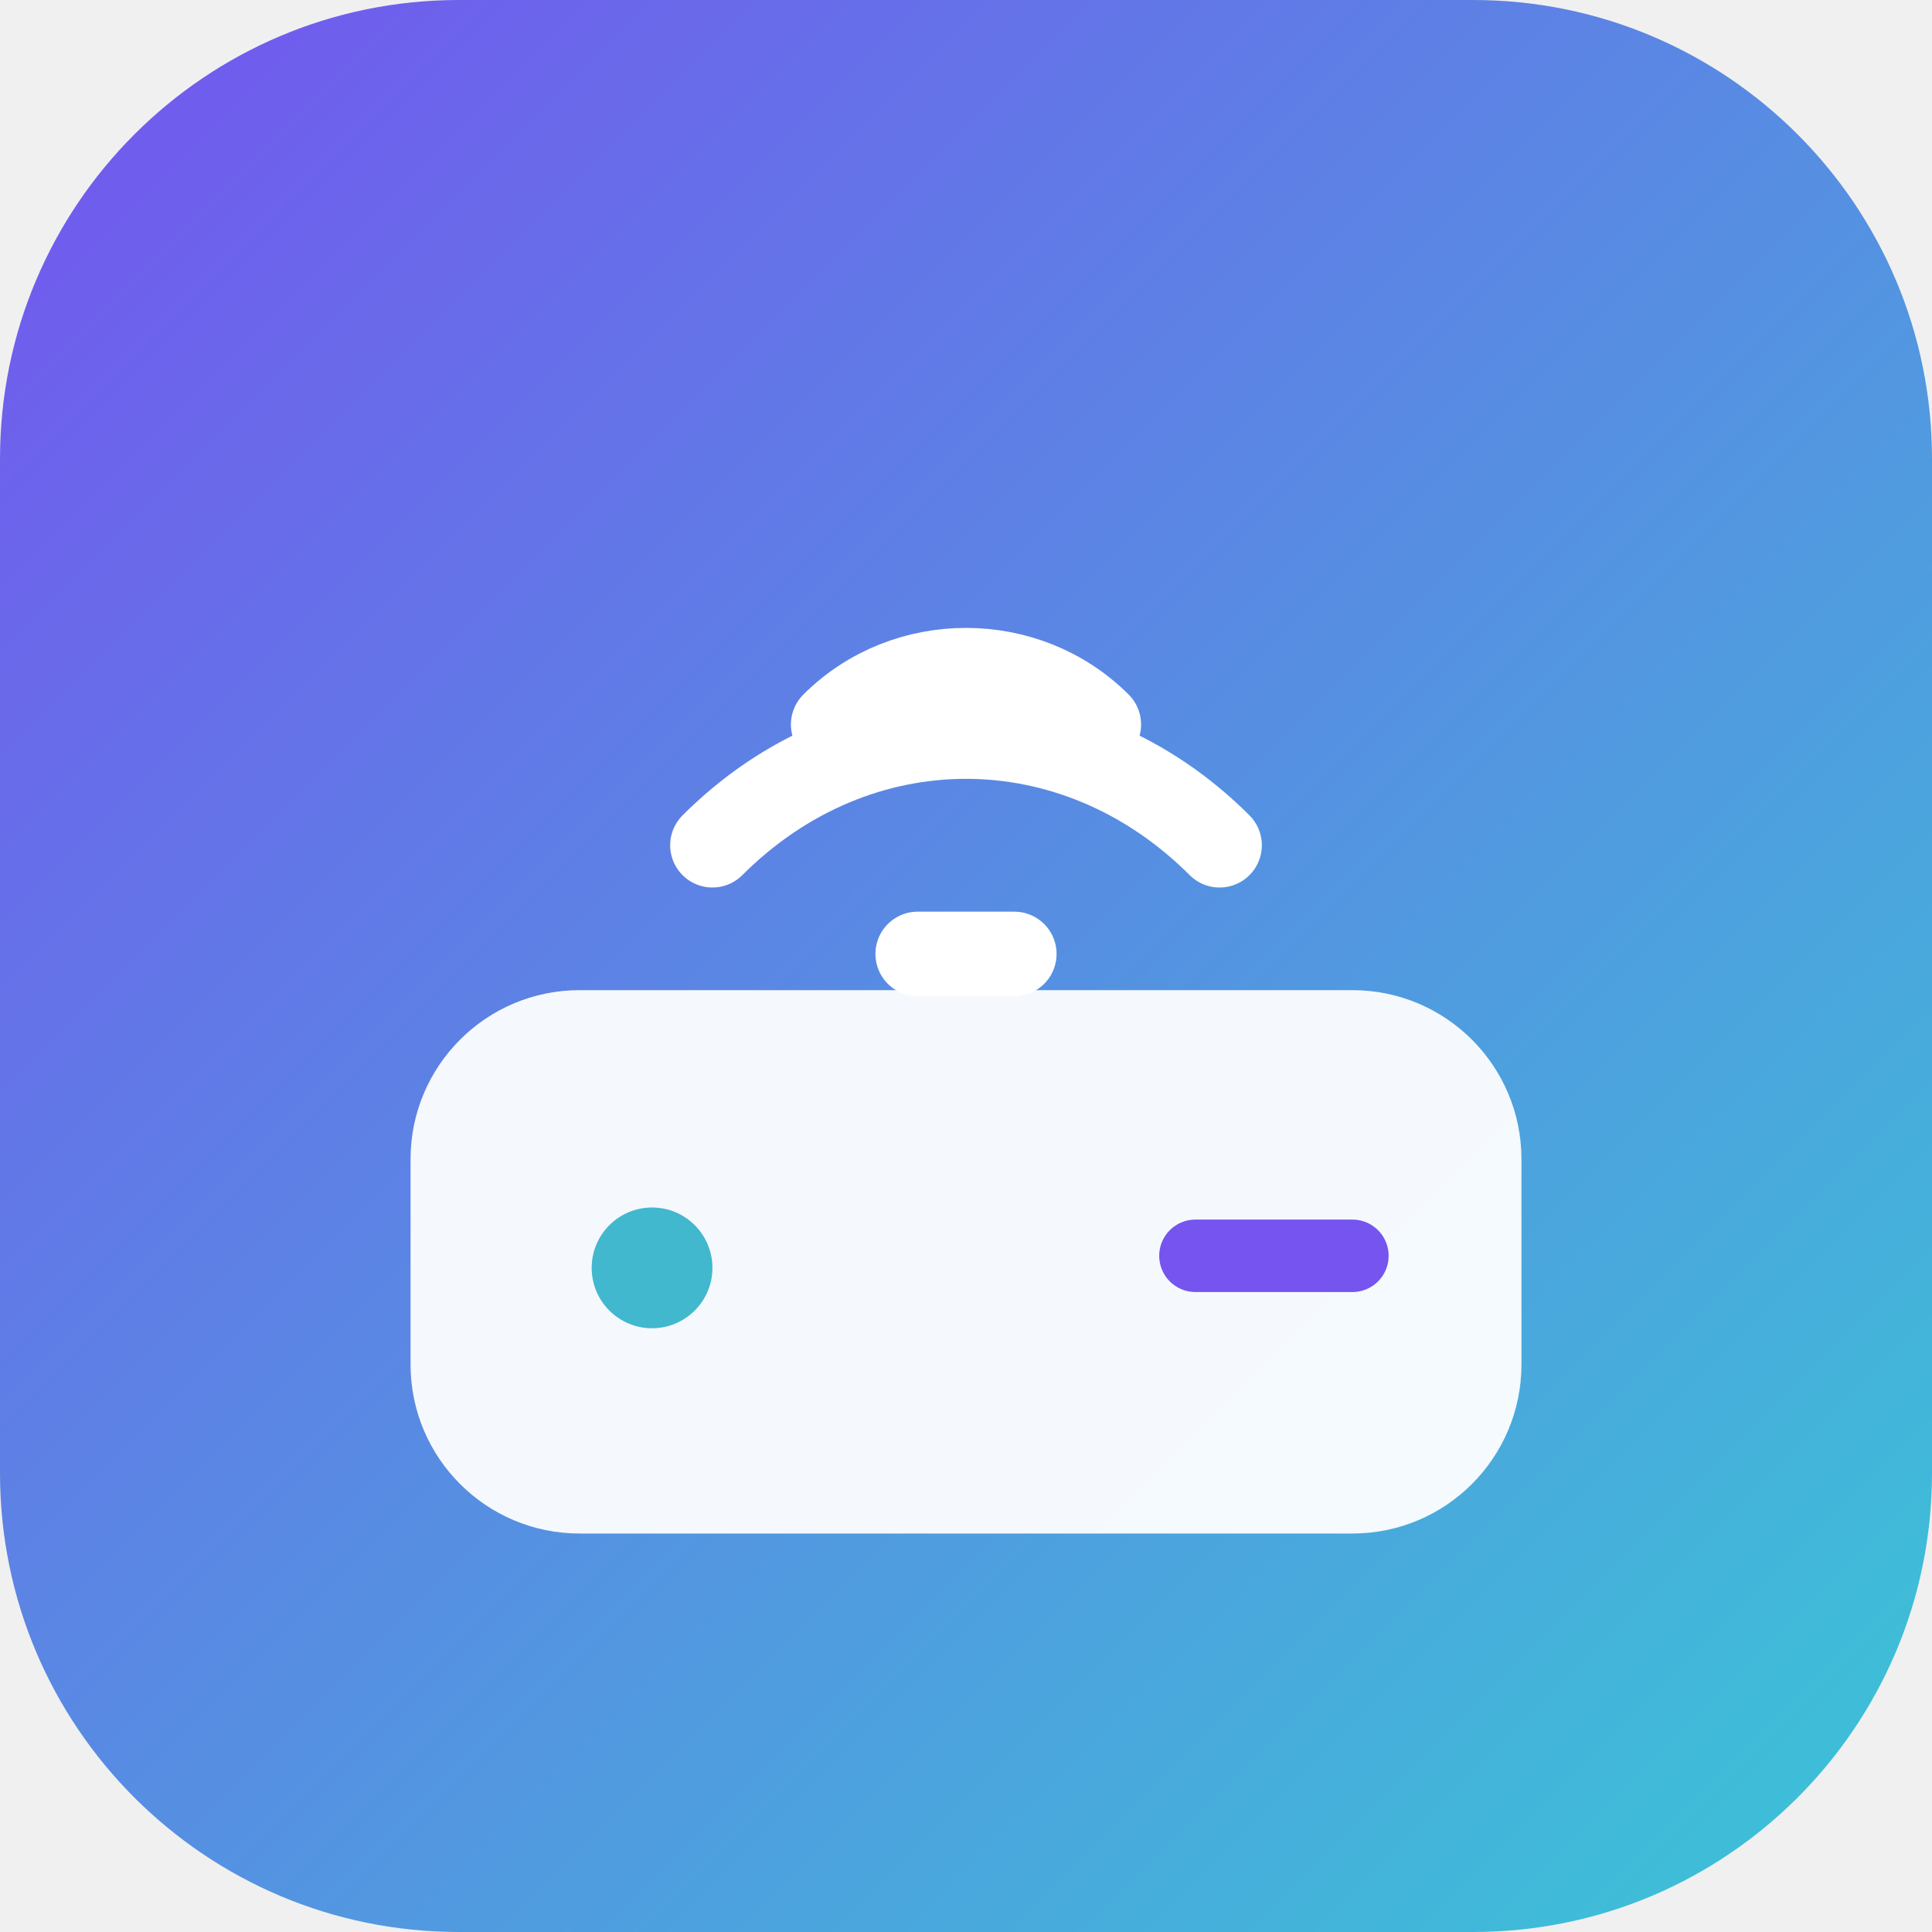
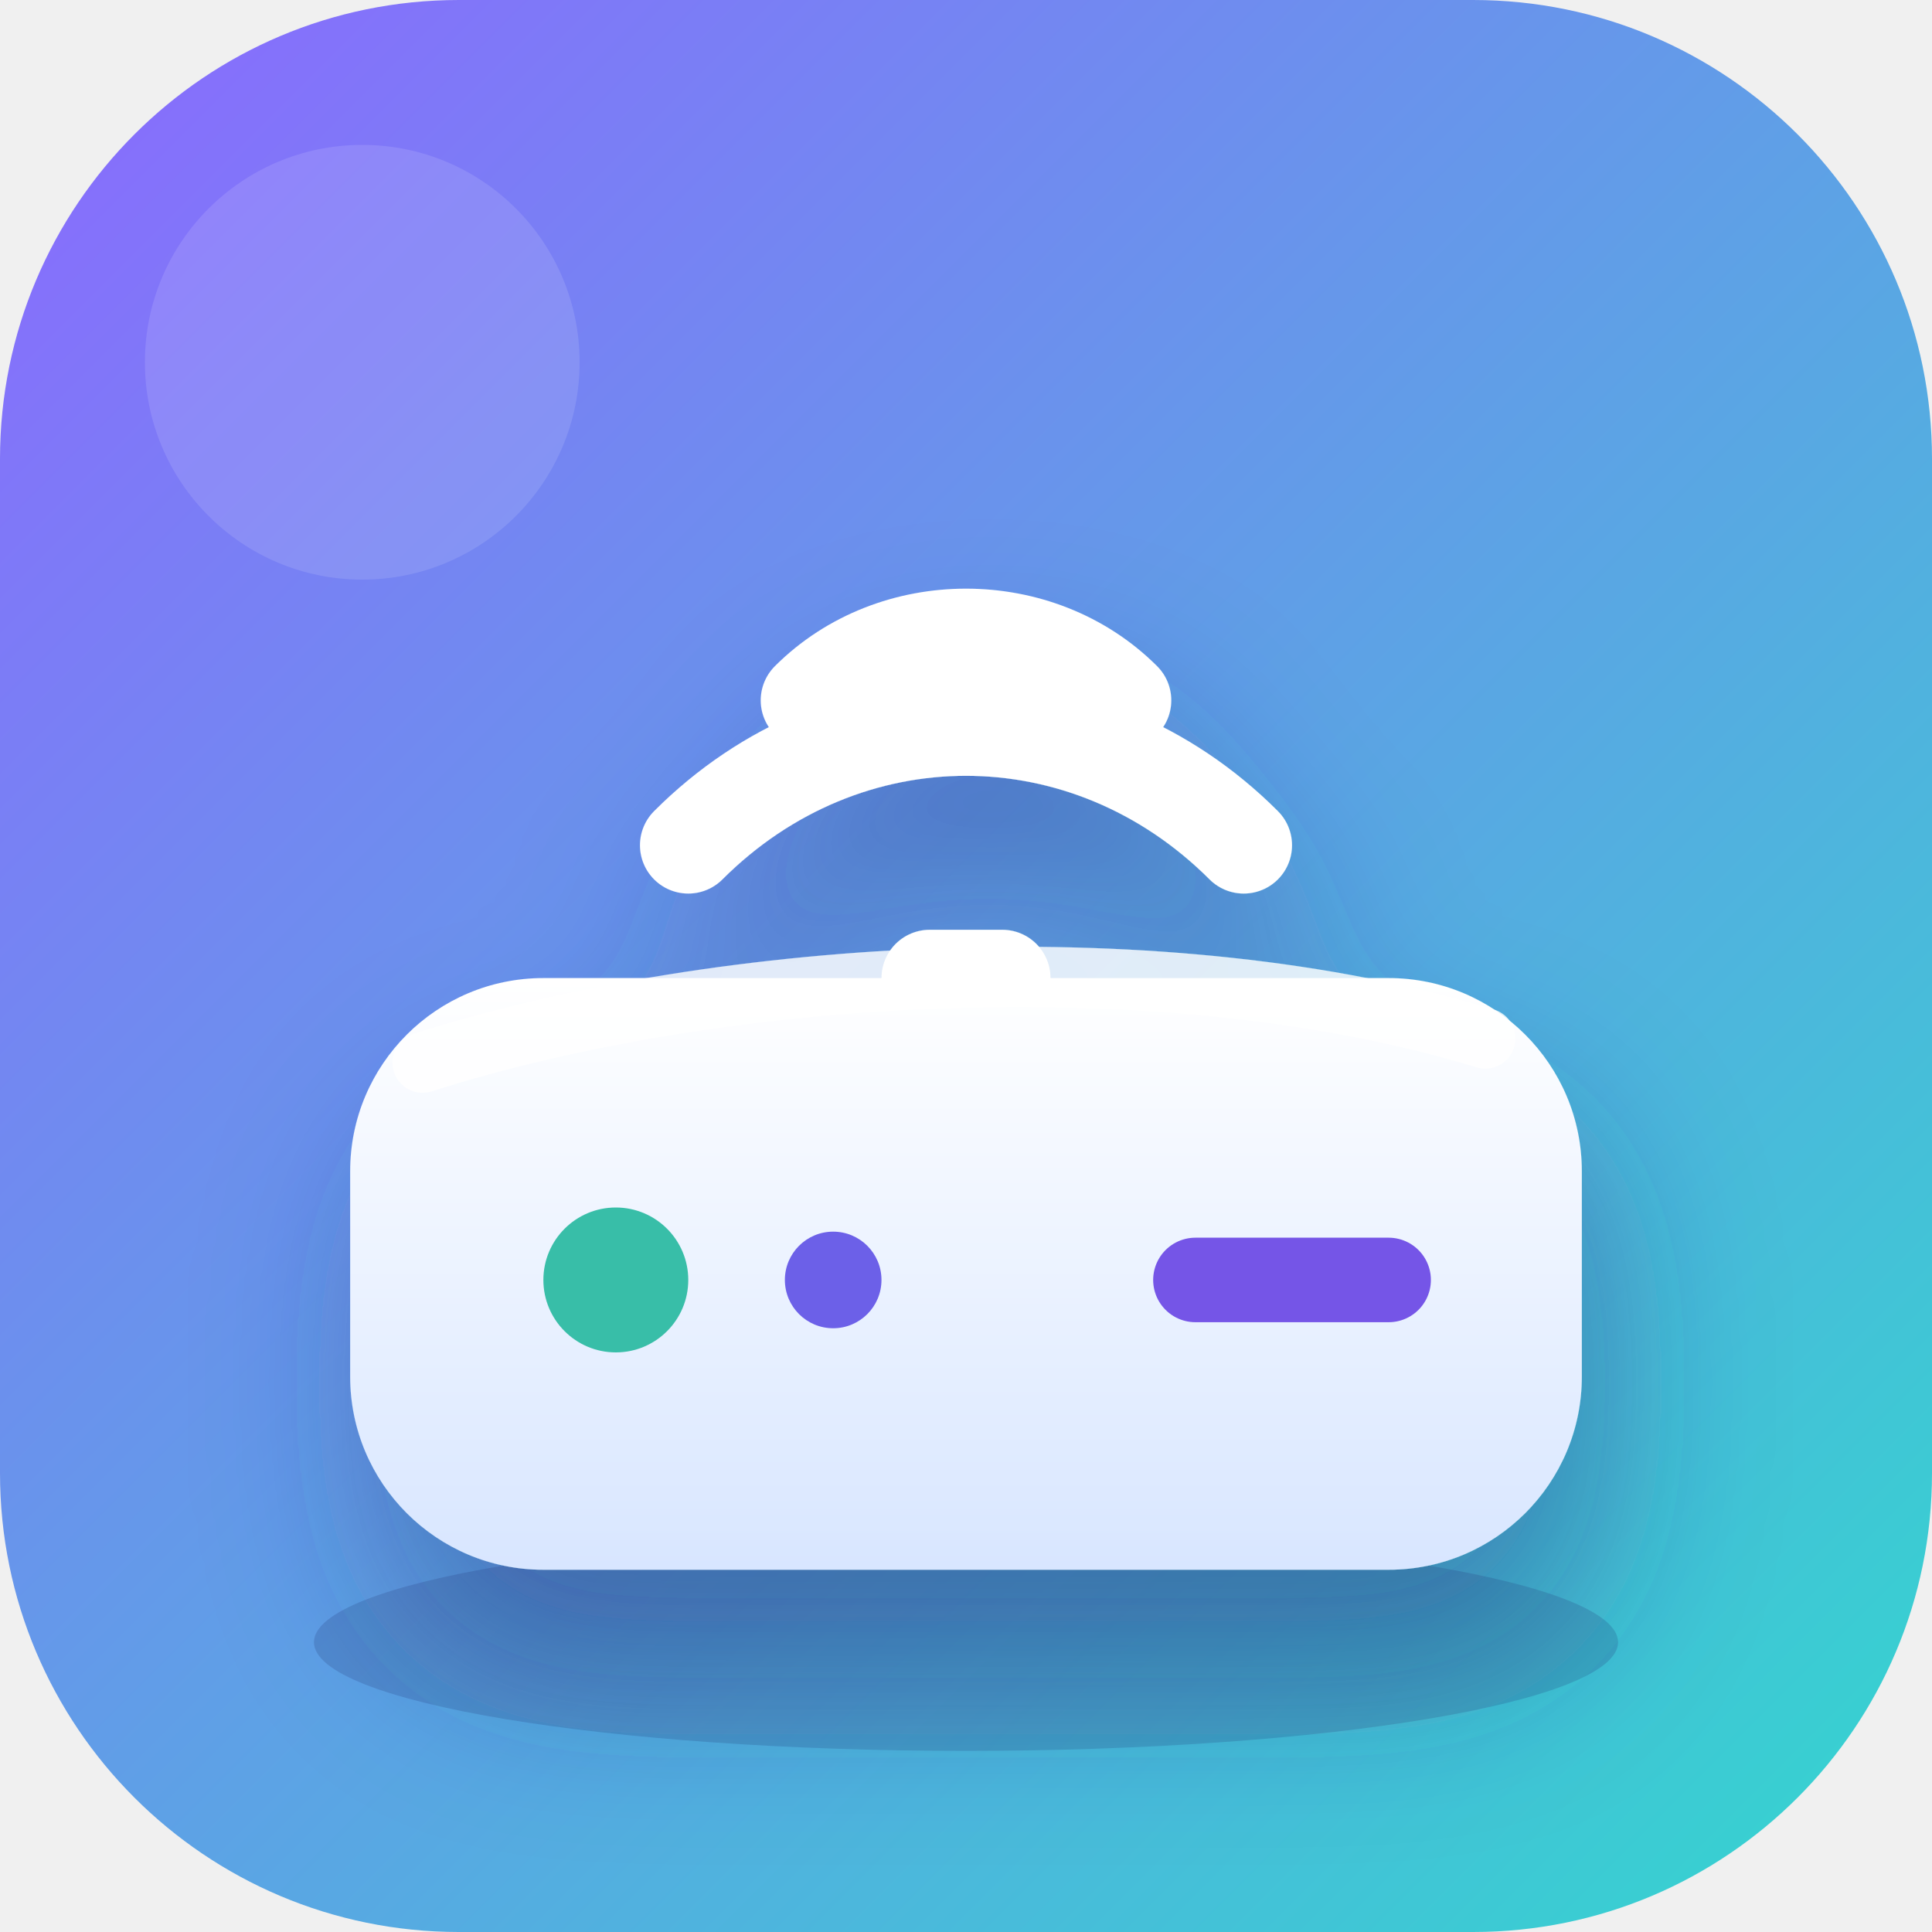
<svg xmlns="http://www.w3.org/2000/svg" viewBox="0 0 160 160">
  <defs>
    <linearGradient id="g" x2="1" y2="1">
-       <stop stop-color="#7454ef" />
-       <stop offset="1" stop-color="#3ac6d6" />
+       <stop stop-color="#8c68ff" />
+       <stop offset="1" stop-color="#32d7ce" />
    </linearGradient>
+     <linearGradient id="r" x2="0" y2="1">
+       <stop stop-color="#fff" />
+       <stop offset="1" stop-color="#d8e6ff" />
+     </linearGradient>
+     <filter id="s" x="-30%" y="-40%" width="160%" height="190%">
+       <feDropShadow dy="9" stdDeviation="7" flood-color="#26327f" flood-opacity=".38" />
+     </filter>
  </defs>
  <rect width="160" height="160" rx="38" fill="url(#g)" />
-   <rect x="34" y="82" width="92" height="45" rx="14" fill="#fff" opacity=".94" />
-   <circle cx="54" cy="105" r="5" fill="#41b8ce" />
-   <path d="M59 70c12-12 30-12 42 0M69 60c6-6 16-6 22 0M76 79h8" fill="none" stroke="#fff" stroke-width="7" stroke-linecap="round" />
-   <path d="M99 104h13" stroke="#7554ef" stroke-width="6" stroke-linecap="round" />
+   <circle cx="30" cy="30" r="18" fill="#fff" opacity=".12" />
+   <ellipse cx="80" cy="136" rx="54" ry="9" fill="#243374" opacity=".21" />
+   <g filter="url(#s)">
+     <path d="M57 70c13-13 33-13 46 0M67 58c7-7 19-7 26 0M77 81h6" fill="none" stroke="#fff" stroke-width="8" stroke-linecap="round" />
+     <rect x="29" y="81" width="102" height="49" rx="16" fill="url(#r)" />
+     <path d="M35 88c25-8 62-10 88-2" fill="none" stroke="#fff" stroke-width="5" stroke-linecap="round" opacity=".8" />
+     <circle cx="51" cy="106" r="6" fill="#39bea8" />
+     <circle cx="69" cy="106" r="4" fill="#6c60e8" />
+     <path d="M99 106h16" stroke="#7455e7" stroke-width="7" stroke-linecap="round" />
+   </g>
</svg>
